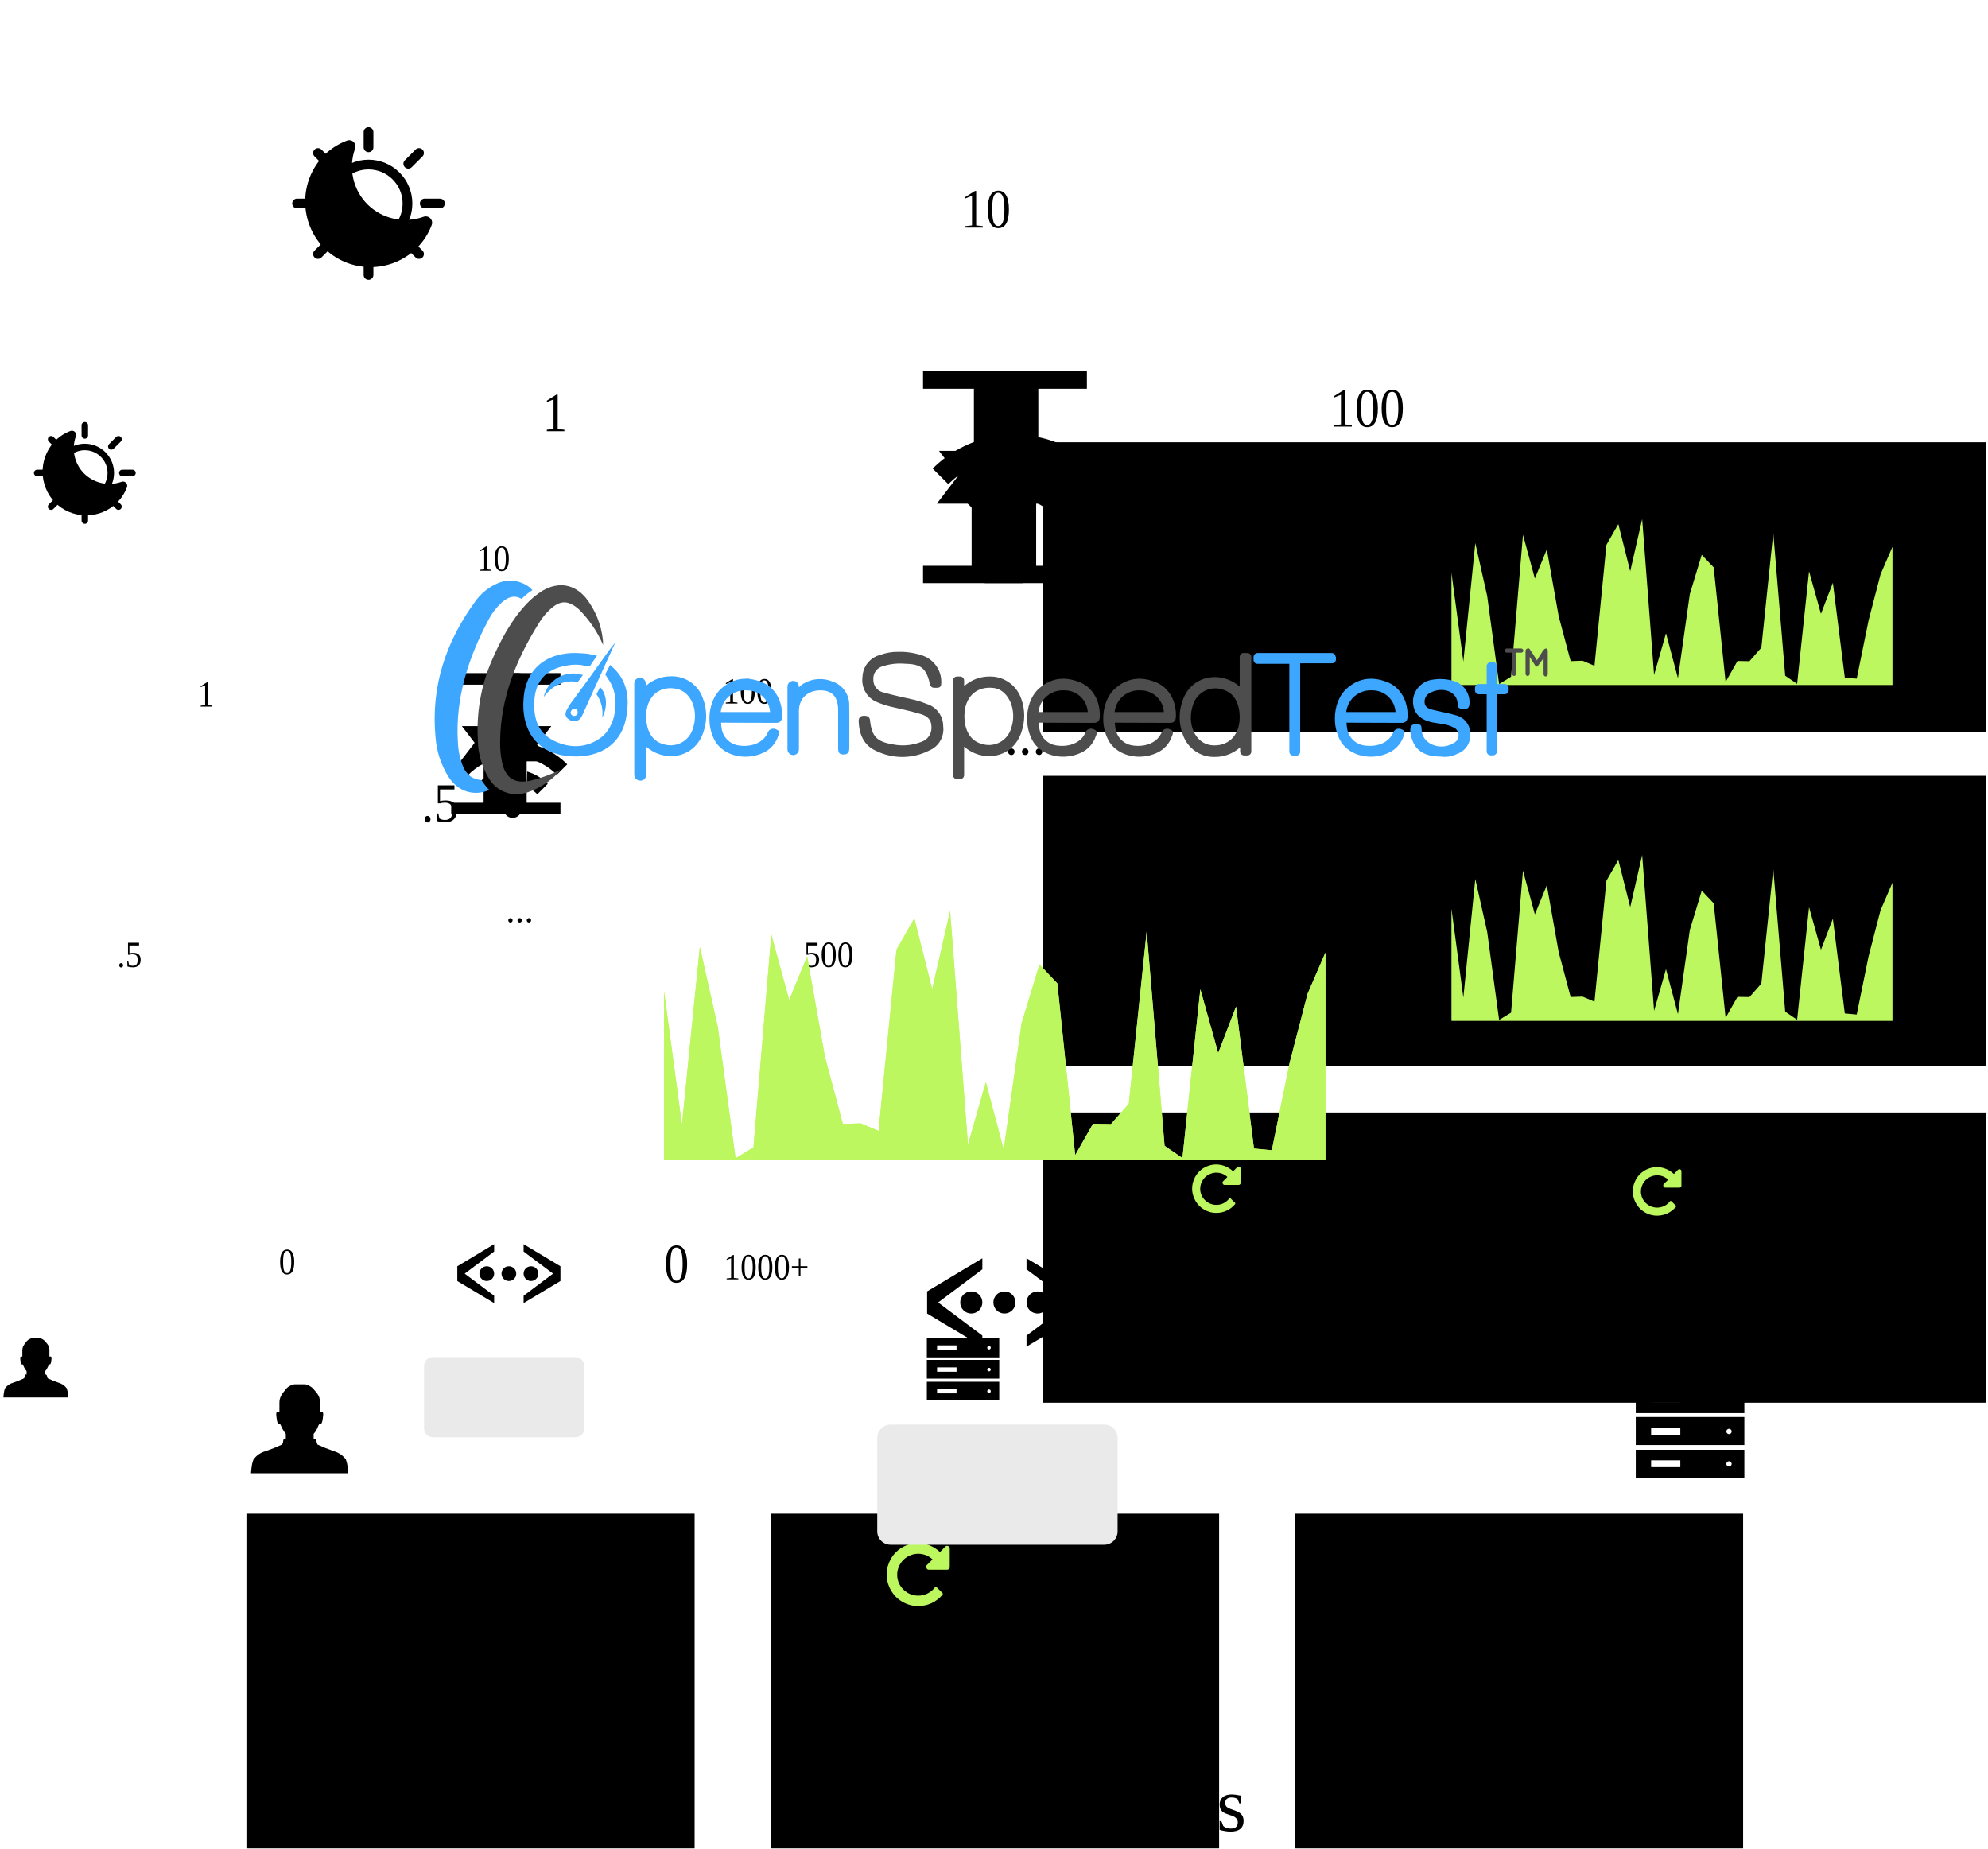
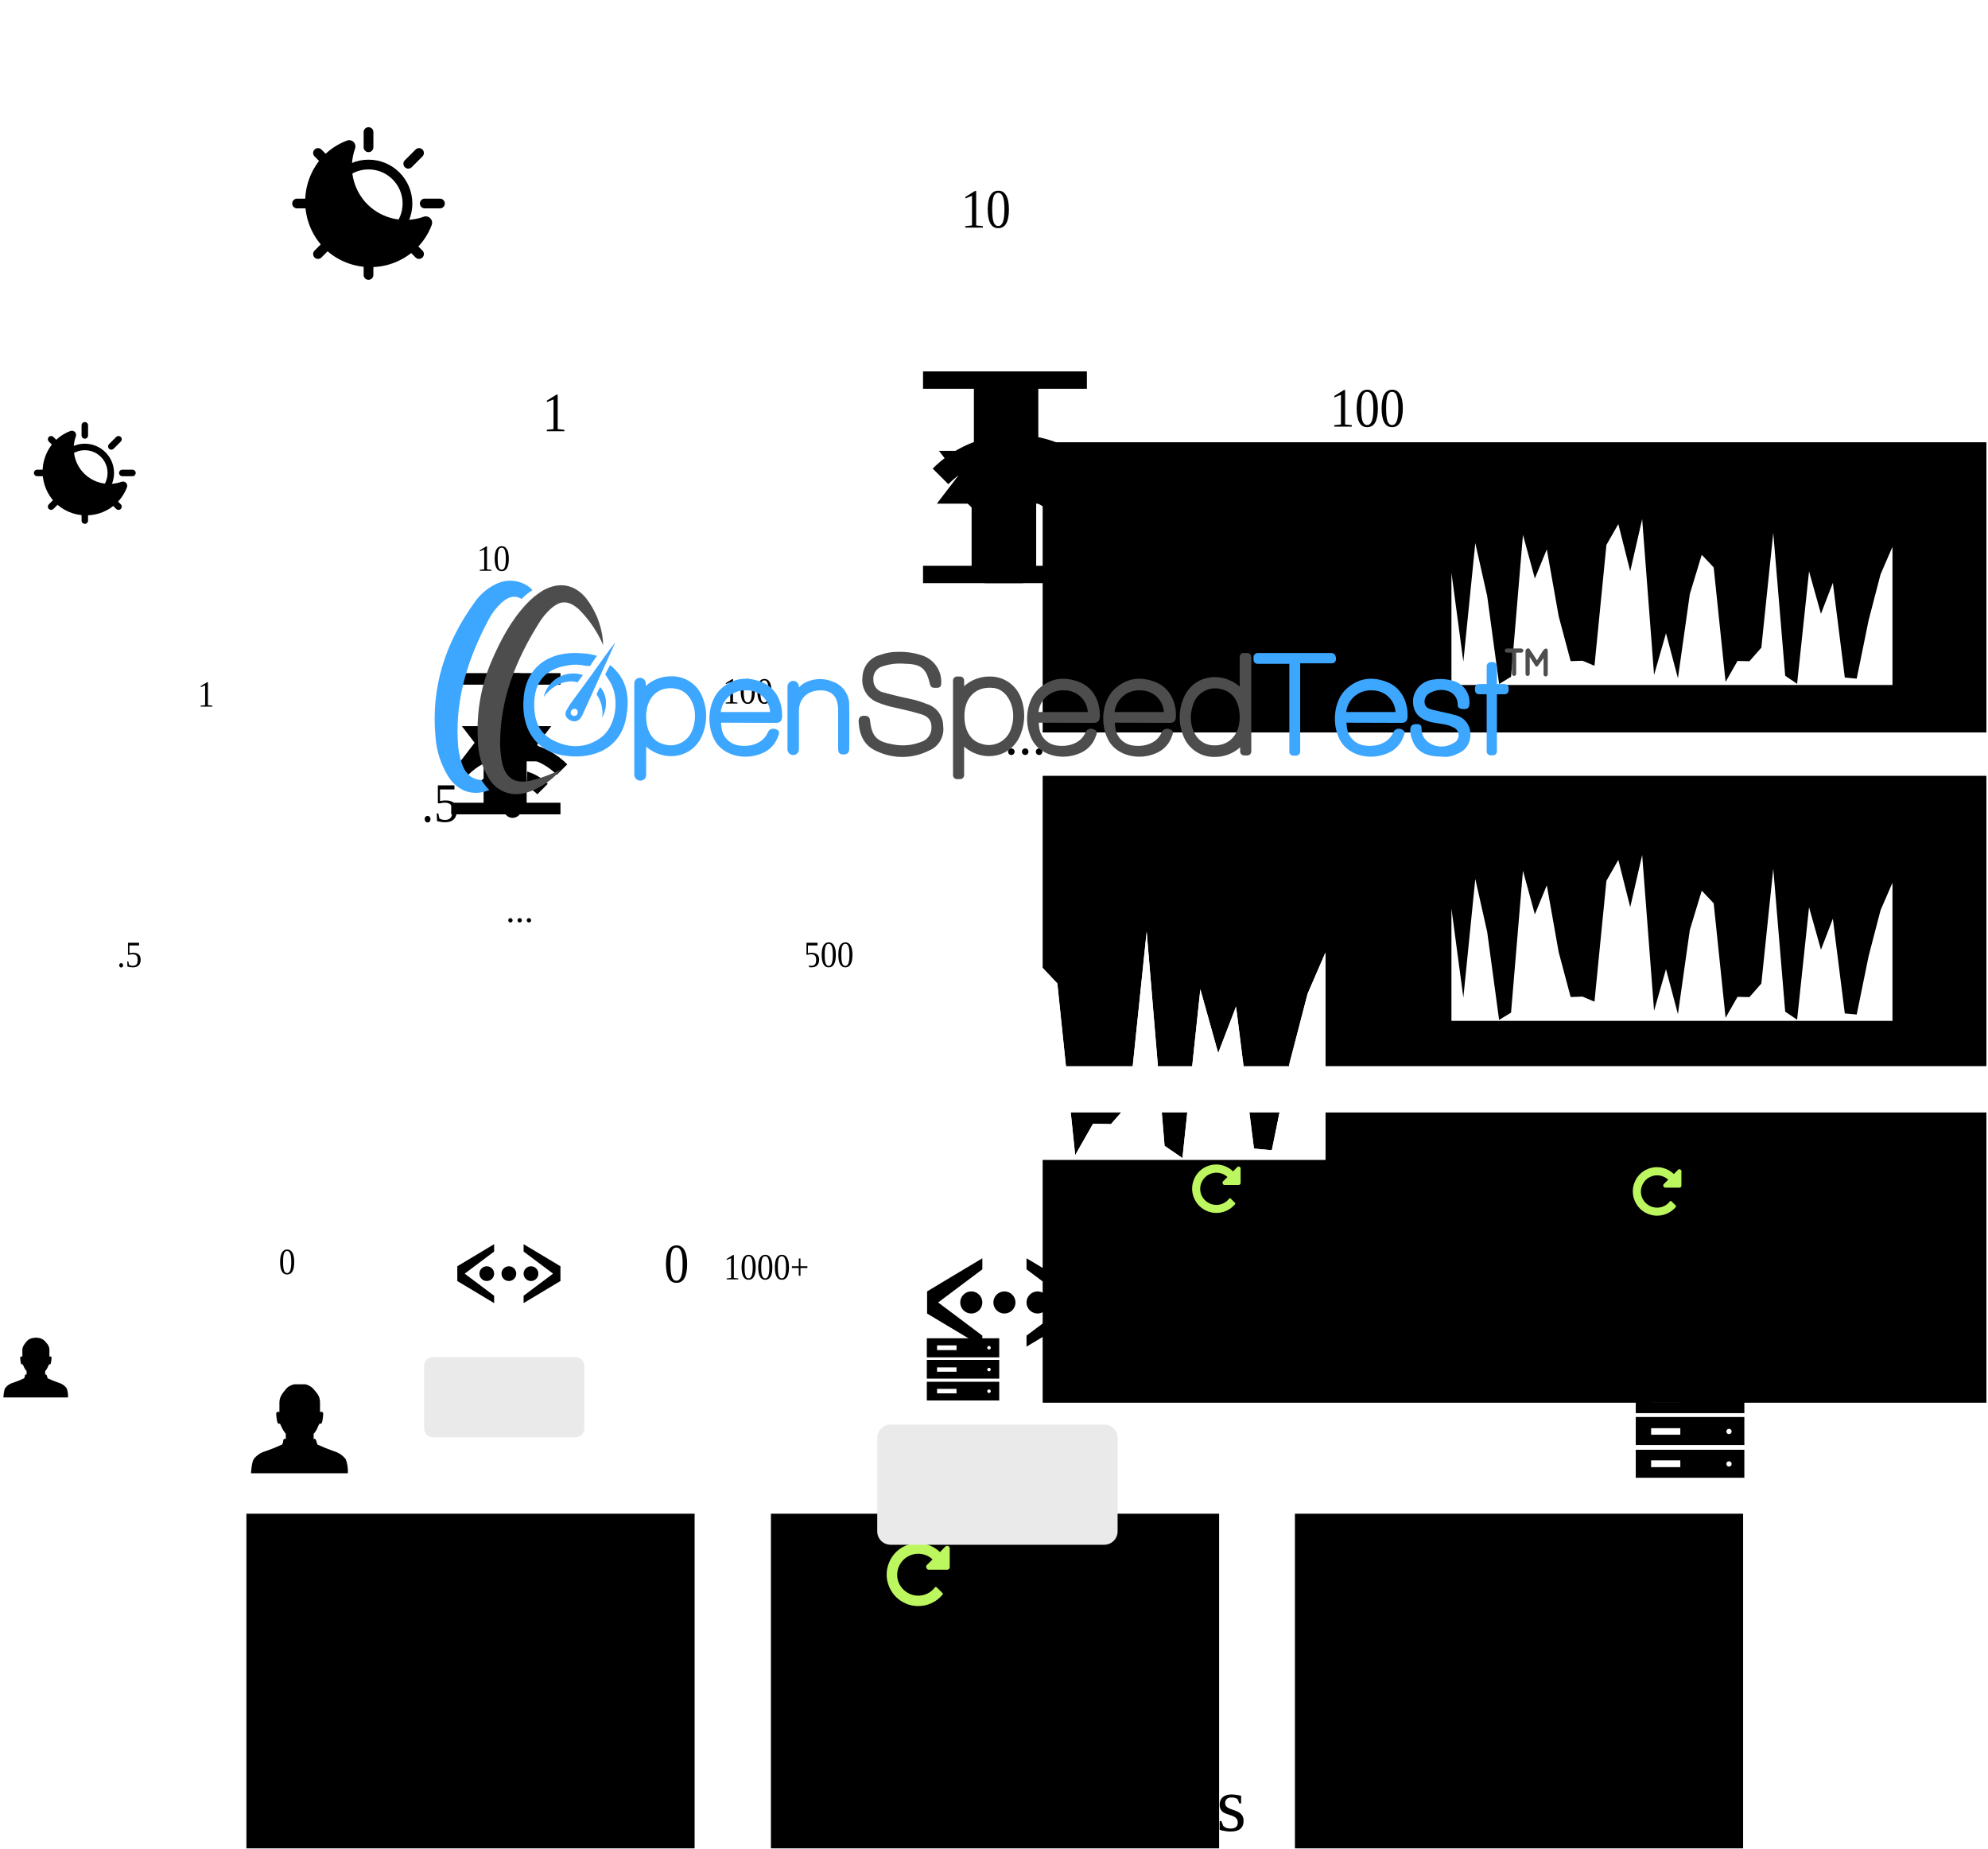
<svg xmlns="http://www.w3.org/2000/svg" xmlns:xlink="http://www.w3.org/1999/xlink" version="1.1" id="OpenSpeedtest" class="openSpeedtestApp">
  <symbol id="logo" viewBox="0 0 262.79 50.38">
    <a target="_blank" href="http://openspeedtest.com?ref=Self-Hosted-Intro&amp;run=5">
      <g>
        <path d="M39.77,15.17A27,27,0,0,0,34,6.71c-2.49-2.13-4.33-2.13-6.68,0a15.2,15.2,0,0,0-2.55,3.06c-5.4,8.59-9.17,17.68-9.31,28a22.39,22.39,0,0,0,.5,5.33C16.83,46.7,19,48,22.66,47.2a32.27,32.27,0,0,0,7-2.56c-1.78,2.63-6.47,5.4-9.38,5.68a7.44,7.44,0,0,1-7.46-3.62,17.59,17.59,0,0,1-2.62-9.16A41.31,41.31,0,0,1,13.42,19C15.55,14.1,18,9.41,21.66,5.51a18.35,18.35,0,0,1,3.91-3.2C29.33.18,33,.82,35.72,4.09a19.33,19.33,0,0,1,4,9.94Z" style="fill: #4d4d4d" />
        <path d="M12.93,49.4C9.16,51,5.47,49.76,3.2,46.2A20.53,20.53,0,0,1,.21,37C-.92,25.11,2.56,14.6,9.45,5.08A12.69,12.69,0,0,1,15.06.53a7.51,7.51,0,0,1,7.31,1,5.17,5.17,0,0,1,.71.71A14.47,14.47,0,0,0,20.53,4.3c-2.21-1.28-3.84.14-4.76.92a14.34,14.34,0,0,0-3,3.91C8,18.08,4.9,27.52,5.47,37.89a17.58,17.58,0,0,0,1,5.4c.71,1.85,1.71,3.48,4.48,3.77C11.15,47.06,12,48.69,12.93,49.4Z" style="fill: #3da6ff" />
        <path d="M109.31,16.8a16.31,16.31,0,0,1,6,.92A6.55,6.55,0,0,1,119.61,24c0,.78-.15,1.28-1,1.28s-1.42.14-1.7-.92c-.86-3.77-2.13-4.69-6-4.76a12.92,12.92,0,0,0-5,.57,3,3,0,0,0-2.34,3.19A3,3,0,0,0,106,26.39c2.48.71,4.9,1.21,7.39,1.77a22,22,0,0,1,2.77.93,5.47,5.47,0,0,1,3.9,5.25,5.44,5.44,0,0,1-3.34,5.76,14,14,0,0,1-12.35.14c-3-1.28-4.12-3.84-4.27-7,0-.93.36-1.35,1.28-1.35s1.35.28,1.42,1.21c.43,3.76,1.64,4.9,5.4,5.54a11.78,11.78,0,0,0,6.61-.57,3.45,3.45,0,0,0,2.48-3.48c0-1.64-.78-2.63-2.63-3.13-2.34-.71-4.83-1.21-7.17-1.77a22.21,22.21,0,0,1-3-1,5.61,5.61,0,0,1-3.48-6,5.55,5.55,0,0,1,4.26-5.19A11.35,11.35,0,0,1,109.31,16.8Z" style="fill: #4d4d4d" />
        <path d="M237.65,41.52c-3.84,0-6-1.35-6.89-4.05a5.87,5.87,0,0,1-.43-2.2c0-.86.36-1.42,1.28-1.42S233,33.92,233,35c0,3.55,4.41,5.26,7.53,3.34a2,2,0,0,0,1.21-1.92,2,2,0,0,0-1.35-1.84c-1.49-.79-3.2-.79-4.9-1.14-3.2-.71-4.76-2.56-4.48-5.61a5.37,5.37,0,0,1,4.69-4.48,10.83,10.83,0,0,1,4.76.29,5.24,5.24,0,0,1,3.84,5.54c-.08.78-.43,1.13-1.14,1.13s-1.63-.07-1.63-.92c.07-3.34-3.56-4.4-6.33-3a2.31,2.31,0,0,0-1.49,2.34c.07,1.14.93,1.49,1.78,1.71,1.85.49,3.83.78,5.68,1.35a4.49,4.49,0,0,1,3.34,4.54,4.62,4.62,0,0,1-3.13,4.55A6,6,0,0,1,237.65,41.52Z" style="fill: #3da6ff" />
        <path d="M35,22.27,33.74,24c-2.35-.78-5.83.43-8,3.48A7.15,7.15,0,0,1,35,22.27Z" style="fill: #3da6ff" />
        <path d="M39.56,32.35a7.75,7.75,0,0,0-1.35-5.54l.85-1.7C40.7,26.89,40.91,29.73,39.56,32.35Z" style="fill: #3da6ff" />
        <path d="M262.79,17.65h0V16.8c0-.36,0-.71-.35-.78s-.57.28-.78.5c-.43.71-.93,1.42-1.42,2.27-.57-.85-1-1.64-1.5-2.27-.14-.29-.35-.71-.78-.5s-.42.42-.42.78V22a.53.53,0,0,0,.49.5h0a.53.53,0,0,0,.5-.5v-4l1.35,2.13c.14.14.43.28.57,0l1.35-1.85v3.84a.53.53,0,0,0,.5.49h0a.53.53,0,0,0,.49-.49V17.72h0Z" style="fill: #4d4d4d" />
        <path d="M256.54,16h-3.41a.53.53,0,0,0-.49.49h0a.53.53,0,0,0,.49.5h1.21v5a.54.54,0,0,0,.5.5h0a.54.54,0,0,0,.5-.5v-5h1.2a.53.53,0,0,0,.5-.5h0A.59.59,0,0,0,256.54,16Z" style="fill: #4d4d4d" />
        <path d="M252.64,24.4h-1.85V20.14a1,1,0,0,0-.92-.93h-.57a1,1,0,0,0-.93.93V24.4h-1.84a.94.94,0,0,0-.92.92v.57a.93.93,0,0,0,.92.92h1.84v13.5a.94.94,0,0,0,.93.92h.57a.94.94,0,0,0,.92-.92V26.81h1.85a.94.94,0,0,0,.92-.92v-.57A.94.94,0,0,0,252.64,24.4Z" style="fill: #3da6ff" />
        <path d="M212.72,18a1,1,0,0,0-.92-.93H194.25a1,1,0,0,0-.92.93v.71a.94.94,0,0,0,.92.92h7.53V40.38a.94.94,0,0,0,.93.92h.71a.94.94,0,0,0,.92-.92V19.5h7.53a.94.94,0,0,0,.92-.92V18Z" style="fill: #3da6ff" />
        <path d="M190.06,39.31v0Z" style="fill: #7c7c7c" />
        <path d="M190.06,18v7c-4.4-3.84-11.43-2.77-13.49,3.34a11.48,11.48,0,0,0,.07,8,7.72,7.72,0,0,0,7.53,5.26,8.84,8.84,0,0,0,6-2.27h0v1a.94.94,0,0,0,.93.92h.78a.93.93,0,0,0,.92-.92V18a.94.94,0,0,0-.92-.93h-.78A.92.92,0,0,0,190.06,18Zm-6.82,20.81a4.79,4.79,0,0,1-1.13-.29c-3.06-1.2-4.41-5.39-3.06-9.23a5.49,5.49,0,0,1,7.11-3.55c2.48.71,3.9,3.12,3.9,6.53C190.06,36.62,187.22,39.31,183.24,38.82Z" style="fill: #4d4d4d" />
        <path d="M48.58,47.2h0a1.31,1.31,0,0,0,1.35-1.35V39.17c4.4,3.84,11.43,2.77,13.49-3.34a11.48,11.48,0,0,0-.07-8,7.7,7.7,0,0,0-7.52-5.26,8.83,8.83,0,0,0-6,2.28h0v-.57a1.31,1.31,0,0,0-1.35-1.35h0a1.31,1.31,0,0,0-1.35,1.35V45.78A1.42,1.42,0,0,0,48.58,47.2Zm8.17-21.74a6,6,0,0,1,1.13.29c3.06,1.21,4.41,5.4,3.06,9.23a5.47,5.47,0,0,1-7.1,3.55c-2.49-.71-3.91-3.12-3.91-6.53C49.93,27.67,52.7,24.83,56.75,25.46Z" style="fill: #3da6ff" />
        <path d="M228.06,33.56c1.21.07,1.64-.5,1.64-1.63.07-3.55-1.64-6.61-4.55-7.89-3.41-1.42-6.68-1.27-9.66,1.28-3.34,2.77-3.91,9-1.42,12.86,2.13,3.19,7,4.33,11.08,2.48a6.57,6.57,0,0,0,3.62-4c.29-.57.36-1.28-.35-1.5a1.51,1.51,0,0,0-1.78.15c-.28.28-.35.71-.57,1-1.13,2.06-3.83,3.05-6.74,2.56a4.77,4.77,0,0,1-3.91-4,10.21,10.21,0,0,1-.14-1.35ZM215.21,31a5.92,5.92,0,0,1,.92-2.55h0a5.81,5.81,0,0,1,5.26-2.56A5.46,5.46,0,0,1,226.85,31Z" style="fill: #3da6ff" />
        <path d="M173.37,33.56c1.21.07,1.64-.5,1.64-1.63.07-3.55-1.64-6.61-4.55-7.89-3.41-1.42-6.68-1.27-9.66,1.28-3.34,2.77-3.91,9-1.42,12.86,2.13,3.19,7,4.33,11.08,2.48a6.57,6.57,0,0,0,3.62-4c.29-.57.36-1.28-.35-1.5a1.51,1.51,0,0,0-1.78.15c-.28.28-.35.71-.57,1-1.13,2.06-3.83,3.05-6.74,2.56a4.77,4.77,0,0,1-3.91-4,10.21,10.21,0,0,1-.14-1.35ZM160.52,31a5.92,5.92,0,0,1,.92-2.55h0a5.81,5.81,0,0,1,5.26-2.56A5.46,5.46,0,0,1,172.16,31Z" style="fill: #4d4d4d" />
        <path d="M155.4,33.56c1.21.07,1.64-.5,1.64-1.63.07-3.55-1.64-6.61-4.55-7.89-3.41-1.42-6.68-1.27-9.66,1.28-3.34,2.77-3.91,9-1.42,12.86,2.13,3.19,7,4.33,11.08,2.48a6.57,6.57,0,0,0,3.62-4c.29-.57.36-1.28-.35-1.5a1.51,1.51,0,0,0-1.78.15c-.28.28-.35.71-.57,1-1.13,2.06-3.83,3.05-6.74,2.56a4.77,4.77,0,0,1-3.91-4,10.21,10.21,0,0,1-.14-1.35ZM142.55,31a5.92,5.92,0,0,1,.92-2.55h0a5.81,5.81,0,0,1,5.26-2.56A5.49,5.49,0,0,1,154.2,31Z" style="fill: #4d4d4d" />
        <path d="M80.4,33.56c1.21.07,1.63-.5,1.63-1.63.07-3.55-1.63-6.61-4.54-7.89-3.41-1.42-6.68-1.27-9.66,1.28-3.34,2.77-3.91,9-1.42,12.86,2.13,3.19,7,4.33,11.08,2.48a6.6,6.6,0,0,0,3.62-4c.28-.57.36-1.28-.36-1.5a1.49,1.49,0,0,0-1.77.15c-.28.28-.36.71-.57,1-1.14,2.06-3.83,3.05-6.75,2.56a4.75,4.75,0,0,1-3.9-4,10.21,10.21,0,0,1-.14-1.35ZM67.54,31a5.88,5.88,0,0,1,.93-2.55h0a5.8,5.8,0,0,1,5.25-2.56A5.46,5.46,0,0,1,79.19,31Z" style="fill: #3da6ff" />
        <path d="M97.87,29.51A5.77,5.77,0,0,0,94,23.83a7.7,7.7,0,0,0-7,.5,8.08,8.08,0,0,0-1,.85V25a1.35,1.35,0,1,0-2.7,0V39.81a1.35,1.35,0,0,0,2.7,0V30.65c.07-3,2.2-4.83,5.26-4.76,2.7.07,4,1.63,4,4.76v8.88c0,.92.15,1.49,1.28,1.49s1.35-.71,1.35-1.49C97.87,36.26,97.94,32.92,97.87,29.51Z" style="fill: #3da6ff" />
        <path d="M86,32.07v0Z" style="fill: #3da6ff" />
        <path d="M45.38,31.22c-1,8.66-8.16,10.86-14.13,10.15C23.65,40.52,20.38,34.7,21,27.74c.57-7.6,6.32-11.3,13.92-10.59a10.89,10.89,0,0,1,1.5.15c.78.14,1.91.42,1.91.42l-1.2,1.71-.43.71-1.21-.07A9.87,9.87,0,0,0,31.39,20c-5.11.78-7.81,3.76-7.88,9-.07,3.76,1,7,4.69,8.8s7.6,1.78,11.08-.78,4.54-9.09,2.13-13.14l-1.14-1.77,1.14-2.21C45.17,22.91,46,26.89,45.38,31.22Z" style="fill: #3da6ff" />
        <path d="M41.34,16.23h0c-3.13,4.41-6.25,8.74-9.52,13.14l-.14.29c-.07.07-.07.14-.15.28-.92,1.28-.85,2.2.29,2.91s2.34.36,3-1c2.28-5,4.55-10.09,6.89-15.2l.93-2.06ZM33.67,31.57a1,1,0,0,1-.72.36.83.83,0,0,1-.85-.85,1,1,0,0,1,.85-.86.81.81,0,0,1,.72.36A1.22,1.22,0,0,1,33.67,31.57Z" style="fill: #3da6ff" />
        <path d="M136.08,34.91a5.46,5.46,0,0,1-7.1,3.55c-2.48-.71-3.91-3.12-3.91-6.53,0-4.41,2.77-7.1,6.89-6.61a4.75,4.75,0,0,1,1.14.29C136,26.89,137.43,31.15,136.08,34.91Zm2.42-7A7.72,7.72,0,0,0,131,22.62a8.85,8.85,0,0,0-6,2.28V23.55a.94.94,0,0,0-.92-.93h-.78a.94.94,0,0,0-.92.93V45.92a.93.93,0,0,0,.92.92h.78a.93.93,0,0,0,.92-.92V39.17c4.41,3.84,11.44,2.77,13.5-3.34A11.79,11.79,0,0,0,138.5,27.88Z" style="fill: #4d4d4d" />
      </g>
      <rect fill="transparent" x="0" y="0" width="265" height="60" />
    </a>
  </symbol>
  <symbol id="mainGaugebg" viewBox="0 0 295.93 270.18">
    <path fill="none" d="M64.32,256.41a137,137,0,1,1,192.09-24.8l-.07.09a134.45,134.45,0,0,1-24.71,24.71" />
  </symbol>
  <symbol id="mainGaugeBlue" viewBox="0 0 295.93 270.18">
    <path fill="none" d="M64.32,256.41a137,137,0,1,1,192.09-24.8l-.07.09a134.45,134.45,0,0,1-24.71,24.71" />
  </symbol>
  <symbol id="mainGaugeWhite" viewBox="0 0 295.93 270.18">
    <path fill="none" d="M64.32,256.41a137,137,0,1,1,192.09-24.8l-.07.09a134.45,134.45,0,0,1-24.71,24.71" />
  </symbol>
  <symbol id="oDoMeter" viewBox="0 0 295.93 270.18">
    <text transform="translate(76.34 264.28) scale(0.9 1)">0</text>
    <text transform="translate(23.81 164.6) scale(0.9 1)">.5</text>
    <text transform="translate(50.01 80.11) scale(0.9 1)">1</text>
    <text transform="translate(140.58 36.04) scale(0.9 1)">10</text>
    <text transform="translate(220.43 79.11) scale(0.9 1)">100</text>
    <text transform="translate(246.71 164.6) scale(0.9 1)">500</text>
    <text id="oDoTopSpeed" class="oDoTop-Speed" transform="translate(220.71 265.99) scale(0.9 1)">1000+</text>
    <text id="oDoLiveSpeed" class="oDoLive-Speed" transform="translate(150 150) scale(1 1)">...</text>
    <text id="oDoLiveStatus" class="oDoLive-Status" transform="translate(151 170) scale(1 1)" />
  </symbol>
  <symbol id="progressBar" viewBox="0 0 293.53 18.38">
    <defs>
      <symbol id="personLeft" class="uiBg" viewBox="0 0 33.46 30.9">
        <path d="M32.7,4.8a7.81,7.81,0,0,1-4.1,2.8,61.42,61.42,0,0,0-5.7,2.3s-.1.3-.4,1.3-.9.6-.9.6v1.8a6.15,6.15,0,0,1,1.2,1.8,14.72,14.72,0,0,0,.8,1.7h.5c.5,0,.7,1.9.8,3.2s-1.1.8-1.1.8v3.2c0,1.9-.5,2.8-2.3,4.8s-4.7,1.8-4.7,1.8-3.1.1-4.7-1.8-2.3-3-2.3-4.8V21.1s-1.2.5-1.1-.8.3-3.2.8-3.2H10s.3-.6.8-1.7A9.62,9.62,0,0,1,12,13.6V11.8s-.8.4-.9-.6a2.26,2.26,0,0,0-.4-1.3A61.42,61.42,0,0,0,5,7.6,7.41,7.41,0,0,1,.9,4.8C.2,3.6,0,0,0,0H33.4A11.7,11.7,0,0,1,32.7,4.8Z" />
      </symbol>
      <symbol id="progressElement" class="uiBg" viewBox="0 0 409.31 10.48">
        <line id="progressbg" class="progressbg" x1="5" y1="5" x2="405" y2="5" />
      </symbol>
      <symbol id="doc" class="uiBg" viewBox="0 0 36.8 31.6">
        <path d="M0,31.6V21.9H36.8v9.7Zm15.1-6H5.2V28h9.9Zm16.5.3a.9.9,0,1,0,.9.9A.9.9,0,0,0,31.6,25.9Z" />
        <path d="M0,20.6V11.1H36.8v9.5Zm15.1-6H5.2v2.2h9.9Zm16.5.2a.9.9,0,1,0,.9.9A.9.9,0,0,0,31.6,14.8Z" />
        <path d="M0,9.5V0H36.8V9.5ZM15.1,3.6H5.2V5.9h9.9Zm16.5.2a.9.9,0,1,0,.9.9A.9.9,0,0,0,31.6,3.8Z" />
      </symbol>
    </defs>
    <g id="Progress">
      <g>
        <use width="33.46" height="30.9" transform="matrix(0.57, 0, 0, -0.57, 0, 17.49)" xlink:href="#personLeft" />
        <use width="409.31" height="10.48" transform="matrix(0.57, 0, 0, -0.57, 28.35, 13.39)" xlink:href="#progressElement" />
        <use width="36.8" height="31.6" transform="matrix(0.58, 0, 0, -0.58, 272.2, 18.38)" xlink:href="#doc" />
      </g>
    </g>
  </symbol>
  <symbol id="upSymbol" viewBox="0 0 32.21 41.62">
    <g>
      <path d="M2.71,26H9.55V38.55a2.93,2.93,0,0,0,2.78,3.07h7.13a2.94,2.94,0,0,0,2.78-3.07V26h6.84L15.89,8.8Z" />
      <rect width="32.21" height="3.41" />
    </g>
  </symbol>
  <symbol id="downSymbol" viewBox="0 0 32.21 41.62">
    <g>
      <path d="M29.51,15.62H22.66V3.08A2.94,2.94,0,0,0,19.88,0H12.76A2.94,2.94,0,0,0,10,3.08V15.62H3.14l13.18,17.2Z" />
      <rect y="38.21" width="32.21" height="3.41" />
    </g>
  </symbol>
  <symbol id="resultCard" viewBox="0 0 278.13 85.49">
    <g>
      <rect width="278.13" height="85.49" />
    </g>
  </symbol>
  <symbol id="resultCardMob" viewBox="0 0 88.1 65.79">
    <g>
      <rect width="88.1" height="65.79" />
    </g>
  </symbol>
  <symbol id="downloadRc1" viewBox="0 0 66.93 13.85">
    <g>
      <text transform="translate(0 10.52)" class="rtext">DOWNLOAD</text>
    </g>
  </symbol>
  <symbol id="uploadRc2" viewBox="0 0 46.73 13.85">
    <g>
      <text transform="translate(0 10.52)" class="rtext">UPLOAD</text>
    </g>
  </symbol>
  <symbol id="pingSymbol" viewBox="0 0 14.28 14.28">
    <g>
      <path d="M13.92.64a.55.55,0,0,0-.65.13L12.06,2A7.21,7.21,0,0,0,9.79.52a7,7,0,0,0-5.42,0,7,7,0,0,0-3.8,3.8,7,7,0,0,0,0,5.54,7.23,7.23,0,0,0,1.52,2.28,7.25,7.25,0,0,0,2.28,1.53,6.89,6.89,0,0,0,2.77.56,7.12,7.12,0,0,0,5.5-2.57.31.31,0,0,0,.07-.21.23.23,0,0,0-.09-.19L11.35,10a.36.36,0,0,0-.24-.09.27.27,0,0,0-.21.11,4.61,4.61,0,0,1-1.67,1.37,4.68,4.68,0,0,1-2.09.48,4.75,4.75,0,0,1-3.36-1.39A4.84,4.84,0,0,1,2.76,9a4.68,4.68,0,0,1-.38-1.85A4.63,4.63,0,0,1,2.76,5.3,4.74,4.74,0,0,1,5.3,2.76a4.72,4.72,0,0,1,5.09.9L9.1,4.94A.54.54,0,0,0,9,5.58.56.56,0,0,0,9.52,6h4.17a.61.61,0,0,0,.42-.17.57.57,0,0,0,.17-.42V1.19a.56.56,0,0,0-.36-.55Z" style="fill: #bdf760" />
    </g>
  </symbol>
  <symbol id="pingRc3" viewBox="0 0 28.43 13.85">
    <g>
      <text transform="translate(0 10.52)" class="rtext">PING</text>
    </g>
  </symbol>
  <symbol id="jitterRc3" viewBox="0 0 39.95 13.85">
    <text class="rtext" transform="translate(0 9.64)">JITTER</text>
  </symbol>
  <symbol id="downResultC1" viewBox="0 0 53.35 39.8">
    <text id="downResult" transform="translate(0 20.07)" class="rtextnum">---</text>
    <text x="0" y="35" class="rtextmbms">Mbps</text>
  </symbol>
  <symbol id="upResultC2" viewBox="0 0 53.35 39.8">
    <text id="upRestxt" transform="translate(0 20.07)" class="rtextnum">---</text>
    <text x="0" y="36.09" class="rtextmbms">Mbps</text>
  </symbol>
  <symbol id="pingResultC3" viewBox="0 0 40.01 39.79">
    <text transform="translate(0 20.07)" id="pingResult" class="rtextnum">--</text>
    <text x="0" y="35" class="rtextmbms">ms</text>
  </symbol>
  <symbol id="jitterResultC3" viewBox="0 0 21.99 39.79">
    <text id="jitterDesk" transform="translate(2.33 20.07)" class="rtextnum">--</text>
    <text x="2" y="35" xml:space="preserve" class="rtextmbms">ms</text>
  </symbol>
  <symbol style="fill: url(#gradient)" id="graphc1" viewBox="0 0 200 100">
    <polygon points="0,50 0.00,16.91 3.51,43.13 7.03,8.17 10.54,23.80 14.05,49.71 17.57,47.57 21.08,5.73 24.59,18.61 28.11,10.03 31.62,29.77 35.14,42.97 38.65,42.85 42.16,44.34 45.68,8.71 49.19,2.56 52.70,16.48 56.22,1.10 59.73,47.04 63.24,34.75 66.76,48.00 70.27,23.19 73.78,11.62 77.30,15.34 80.81,49.09 84.32,42.92 87.84,42.99 91.35,38.99 94.86,5.15 98.38,47.27 101.89,49.66 105.41,16.49 108.92,29.03 112.43,19.89 115.95,47.80 119.46,48.13 122.97,30.92 126.49,17.38 130.00,9.27 130,50" class="line" />
  </symbol>
  <symbol style="fill: url(#gradient)" id="graphc2" viewBox="0 0 200 100">
    <polygon points="0,50 0.00,16.91 3.51,43.13 7.03,8.17 10.54,23.80 14.05,49.71 17.57,47.57 21.08,5.73 24.59,18.61 28.11,10.03 31.62,29.77 35.14,42.97 38.65,42.85 42.16,44.34 45.68,8.71 49.19,2.56 52.70,16.48 56.22,1.10 59.73,47.04 63.24,34.75 66.76,48.00 70.27,23.19 73.78,11.62 77.30,15.34 80.81,49.09 84.32,42.92 87.84,42.99 91.35,38.99 94.86,5.15 98.38,47.27 101.89,49.66 105.41,16.49 108.92,29.03 112.43,19.89 115.95,47.80 119.46,48.13 122.97,30.92 126.49,17.38 130.00,9.27 130,50" class="line2" />
  </symbol>
  <symbol id="jitterMob" viewBox="0 0 58.1 35.77">
    <text id="pingMobres" transform="translate(11.07 18.05)" class="rtextnum">--</text>
    <text x="-8" y="33.46" class="rtextmbms">Jitter</text>
    <text id="JitterResultMon" x="17" y="33.46" class="jitter-Mob">--</text>
    <text id="JitterResultms" x="36" y="33.46" class="rtextmbms">ms</text>
  </symbol>
  <symbol id="settings" viewBox="0 0 100 125">
    <rect fill="transparent" x="0" y="25" width="100" height="50" />
    <path d="M36.43,29.64,9.29,50,36.43,70.36v6.78L2.5,56.79V43.21L36.43,22.86Z" />
    <path d="M63.57,70.36,90.71,50,63.57,29.64V22.86L97.5,43.21V56.79L63.57,77.14Z" />
    <circle cx="29.64" cy="50" r="6.79" />
    <circle cx="50" cy="50" r="6.79" />
    <circle cx="70.36" cy="50" r="6.79" />
  </symbol>
  <symbol id="playButton" style="fill: #eaeaea" viewBox="0 0 191.255 191.255">
    <rect width="180" height="90" rx="10" ry="10" class="startButton" />
    <text class="buttonTxt" x="90" y="60">Start</text>
  </symbol>
  <symbol id="introProgress" viewBox="0 0 409.31 10.48">
    <line x1="5" y1="5" x2="405" y2="5" />
  </symbol>
  <symbol id="ConnectError" viewBox="0 0 489.6 489.6">
    <a target="_blank" href="https://openspeedtest.com/FAQ.php?ref=NetworkError">
      <g>
        <g>
          <path d="M179.6,235.6c-33.7,10.3-65.5,28.5-92.2,55.1l46.6,46.6c13.9-13.9,30.1-24.8,47.6-32.5L179.6,235.6z" />
          <path d="M175.8,109C111.3,122,49.9,153.4,0,203.3l46.6,46.6c37.5-37.5,83.1-61.9,131.2-73.7L175.8,109z" />
          <path d="M313.8,109l-2,67.3c48.1,11.8,93.7,36.2,131.2,73.7l46.6-46.6C439.8,153.4,378.3,122,313.8,109z" />
          <path d="M307.9,304.8c17.5,7.7,33.7,18.6,47.7,32.6l46.6-46.6c-26.6-26.6-58.5-44.9-92.2-55.2L307.9,304.8z" />
        </g>
        <circle cx="244.8" cy="403.2" r="40" />
        <g>
          <path d="M260.6,330.4h-31.7c-8.3,0-15.1-6.6-15.3-14.9L206,62.2c-0.3-8.6,6.7-15.8,15.3-15.8h47c8.6,0,15.6,7.1,15.3,15.8                  l-7.7,253.3C275.7,323.8,268.9,330.4,260.6,330.4z" />
        </g>
      </g>
    </a>
  </symbol>
  <symbol id="light" viewBox="0 0 512 512">
    <g>
      <path d="M256,108.936c-81.091,0-147.064,65.973-147.064,147.064S174.909,403.064,256,403.064S403.064,337.091,403.064,256         S337.091,108.936,256,108.936z M256,370.383c-63.071,0-114.383-51.312-114.383-114.383c0-63.071,51.312-114.383,114.383-114.383         c63.071,0,114.383,51.312,114.383,114.383C370.383,319.071,319.071,370.383,256,370.383z" />
      <path d="M256,83.708c9.024,0,16.34-7.316,16.34-16.34V16.34C272.34,7.316,265.024,0,256,0c-9.024,0-16.34,7.316-16.34,16.34         v51.027C239.66,76.391,246.976,83.708,256,83.708z" />
      <path d="M256,428.292c-9.024,0-16.34,7.316-16.34,16.34v51.027c0,9.024,7.316,16.34,16.34,16.34c9.024,0,16.34-7.316,16.34-16.34         v-51.027C272.34,435.609,265.024,428.292,256,428.292z" />
      <path d="M111.062,134.171c6.38,6.381,16.727,6.381,23.109,0c6.381-6.38,6.381-16.727,0-23.109L98.089,74.981         c-6.38-6.381-16.727-6.381-23.109,0c-6.381,6.38-6.381,16.727,0,23.109L111.062,134.171z" />
      <path d="M400.938,377.829c-6.38-6.381-16.727-6.38-23.109,0c-6.381,6.38-6.381,16.727,0,23.109l36.081,36.082         c6.38,6.382,16.727,6.382,23.109,0c6.382-6.38,6.382-16.727,0-23.109L400.938,377.829z" />
      <path d="M83.708,256c0-9.024-7.316-16.34-16.34-16.34H16.34C7.316,239.66,0,246.976,0,256c0,9.024,7.316,16.34,16.34,16.34         h51.027C76.391,272.34,83.708,265.024,83.708,256z" />
      <path d="M495.66,239.66h-51.027c-9.024,0-16.34,7.316-16.34,16.34c0,9.024,7.316,16.34,16.34,16.34h51.027         c9.024,0,16.34-7.316,16.34-16.34C512,246.976,504.684,239.66,495.66,239.66z" />
      <path d="M111.062,377.829l-36.081,36.082c-6.381,6.382-6.381,16.727,0,23.109c6.38,6.382,16.727,6.383,23.109,0l36.081-36.082         c6.381-6.381,6.381-16.727,0-23.109C127.79,371.447,117.443,371.447,111.062,377.829z" />
      <path d="M400.938,134.171l36.081-36.082c6.382-6.381,6.382-16.727,0-23.109c-6.38-6.381-16.727-6.381-23.109,0l-36.081,36.082         c-6.381,6.381-6.381,16.727,0,23.109C384.21,140.552,394.557,140.553,400.938,134.171z" />
    </g>
    <rect fill="none" width="512" cursor="pointer" pointer-events="visible" height="512" />
  </symbol>
  <symbol id="dark" viewBox="0 0 1024 1024">
    <path d="M524.8 938.667h-4.267a439.893 439.893 0 0 1-313.173-134.4 446.293 446.293 0 0 1-11.093-597.333 432.213 432.213 0 0 1 170.667-116.907 42.667 42.667 0 0 1 45.227 9.387 42.667 42.667 0 0 1 10.24 42.667 358.4 358.4 0 0 0 82.773 375.893 361.387 361.387 0 0 0 376.747 82.773 42.667 42.667 0 0 1 54.187 55.04A433.493 433.493 0 0 1 836.267 810.667a438.613 438.613 0 0 1-311.467 128z" />
  </symbol>
  <a id="resultsData">
    <svg class="Desktop" viewBox="0 0 586 346">
      <g id="UI-Desk">
        <use id="mainGaugebg-Desk" class="main-Gaugebg" xlink:href="#mainGaugebg" x="10.28" y="36.11" width="273.94" height="245.39" />
        <use id="mainGaugeBlue-Desk" class="main-GaugeBlue" xlink:href="#mainGaugeBlue" x="10.28" y="36.11" width="273.94" height="245.39" />
        <use id="mainGaugeWhite-Desk" class="main-GaugeWhite" xlink:href="#mainGaugeWhite" x="10.28" y="36.11" width="273.94" height="245.39" />
        <use xlink:href="#resultCard" class="Cards" x="307.4" y="31" width="278.1" height="85.5">
						</use>
        <use xlink:href="#resultCard" class="Cards" x="307.4" y="129.3" width="278.1" height="85.5">
						</use>
        <use xlink:href="#resultCard" class="Cards" x="307.4" y="228.5" width="278.1" height="85.5">
						</use>
        <use id="downSymbolDesk" xlink:href="#downSymbol" class="Desktop" x="133" y="99" width="32.21" height="41.62" />
        <use id="upSymbolDesk" xlink:href="#upSymbol" class="Desktop" x="133" y="99" width="32.21" height="41.62" />
        <use id="ConnectErrorDesk" xlink:href="#ConnectError" class="ConnectError" x="135" y="107.8" width="32.21" height="41.62" />
        <use class="oDo-Meter" xlink:href="#oDoMeter" x="10.28" y="36.11" width="273.94" height="245.39" />
        <use xlink:href="#progressBar" x="1" y="295" width="293.53" height="18.38" />
        <use id="progressStatus-Desk" class="intro-Progress" xlink:href="#introProgress" x="29" y="295" width="234" height="21" />
        <use xlink:href="#downloadRc1" x="335.05" y="50.28" width="67" height="16">
						</use>
        <use xlink:href="#uploadRc2" x="345.33" y="145.2" width="47" height="16">
						</use>
        <use xlink:href="#pingSymbol" x="351.4" y="243.8" width="14.3" height="14.4" />
        <use xlink:href="#pingSymbol" x="481.3" y="244.6" width="14.33" height="14.4" />
        <use xlink:href="#pingRc3" x="367.01" y="244.68" width="28" height="16">
						</use>
        <use xlink:href="#jitterRc3" x="495.61" y="246.3" width="39.95" height="13.85">
						</use>
        <use xlink:href="#upSymbol" class="Symbol" x="329" y="146.5" width="11.8" height="13.9" />
        <use xlink:href="#downSymbol" class="Symbol" x="318.7" y="51.9" width="11.8" height="13.8" />
        <use xlink:href="#graphc2" x="427.84" y="134" width="200" height="135">
						</use>
        <use xlink:href="#graphc1" x="427.84" y="35" width="200" height="135">
						</use>
        <use xlink:href="#downResultC1" x="298" y="67.21" width="200" height="45.1">
						</use>
        <use xlink:href="#upResultC2" x="298" y="162.13" width="200" height="45.1">
						</use>
        <use xlink:href="#pingResultC3" x="303.73" y="261.55" width="200" height="45.1">
						</use>
        <use xlink:href="#jitterResultC3" x="420.04" y="262.17" width="200" height="45.1">
						</use>
      </g>
      <g id="intro-Desk">
        <use id="deskStart" class="deskStart" xlink:href="#mainGaugebg" x="10.28" y="36.11" width="273.94" height="245.39" />
        <use xlink:href="#resultCard" class="Cards" x="307.4" y="31" width="278.1" height="85.5" />
        <use xlink:href="#resultCard" class="Cards" x="307.4" y="228.5" width="278.1" height="85.5" />
        <use xlink:href="#resultCard" class="Cards" x="307.4" y="129.3" width="278.1" height="85.5" />
        <use xlink:href="#downloadRc1" x="335.05" y="50.28" width="67" height="16">
						</use>
        <use xlink:href="#uploadRc2" x="345.33" y="145.2" width="47" height="16">
						</use>
        <use xlink:href="#pingSymbol" x="351.4" y="243.8" width="14.3" height="14.4" />
        <use xlink:href="#pingSymbol" x="481.3" y="244.6" width="14.33" height="14.4" />
        <use xlink:href="#pingRc3" x="367.01" y="244.68" width="28" height="16">
						</use>
        <use xlink:href="#jitterRc3" x="495.61" y="246.3" width="39.95" height="13.85">
						</use>
        <use xlink:href="#upSymbol" class="Symbol" x="329" y="146.5" width="11.8" height="13.9" />
        <use xlink:href="#downSymbol" class="Symbol" x="318.7" y="51.9" width="11.8" height="13.8" />
        <use xlink:href="#graphc2" x="427.84" y="134" width="200" height="135">
						</use>
        <use xlink:href="#graphc1" x="427.84" y="35" width="200" height="135">
						</use>
        <use xlink:href="#downResultC1" x="298" y="67.21" width="200" height="45.1">
						</use>
        <use xlink:href="#upResultC2" x="298" y="162.13" width="200" height="45.1">
						</use>
        <use xlink:href="#pingResultC3" x="303.73" y="261.55" width="200" height="45.1">
						</use>
        <use xlink:href="#jitterResultC3" x="420.04" y="262.17" width="200" height="45.1">
						</use>
        <use id="nightmode" class="darkmode" xlink:href="#dark" x="10" y="25" width="30" height="30" />
        <use id="daymode" class="darkmode" xlink:href="#light" x="10" y="25" width="30" height="30" />
        <use id="startButtonDesk" class="startButton" xlink:href="#playButton" x="125" y="300.6" width="50.2" height="50.2">
						</use>
        <use id="settingsDesk" class="Startsettings" xlink:href="#settings" x="100" y="260" width="100" height="40">
						</use>
        <use class="Desktop" id="ipDesk" xlink:href="#YourIP" x="7" y="70" />
      </g>
    </svg>
    <svg class="Mobile" viewBox="0 0 295.9 363.3">
      <g id="UI-Mob">
        <use id="mainGaugebg-Mob" class="main-Gaugebg" xlink:href="#mainGaugebg" x="11.18" y="12" width="273.94" height="245.39" />
        <use id="mainGaugeBlue-Mob" class="main-GaugeBlue" xlink:href="#mainGaugeBlue" x="11.18" y="12" width="273.94" height="245.39" />
        <use id="mainGaugeWhite-Mob" class="main-GaugeWhite" xlink:href="#mainGaugeWhite" x="11.18" y="12" width="273.94" height="245.39" />
        <use xlink:href="#resultCardMob" class="Cards" x="1" y="297.52" width="88.1" height="65.8">
						</use>
        <use xlink:href="#resultCardMob" class="Cards" x="104.1" y="297.52" width="88.1" height="65.8">
						</use>
        <use xlink:href="#resultCardMob" class="Cards" x="207.1" y="297.52" width="88.1" height="65.8">
						</use>
        <use id="upSymbolMob" xlink:href="#upSymbol" class="Mobile" x="134" y="73" width="32.21" height="41.62" />
        <use id="downSymbolMob" xlink:href="#downSymbol" class="Mobile" x="134" y="73" width="32.21" height="41.62" />
        <use id="ConnectErrorMob" xlink:href="#ConnectError" class="ConnectError" x="135.9" y="74.02" width="32.21" height="41.62" />
        <use class="oDo-Meter" xlink:href="#oDoMeter" x="11.18" y="12" width="273.94" height="245.39" />
        <use xlink:href="#progressBar" x="1.9" y="272.08" width="293.53" height="18.38" />
        <use id="progressStatus-Mob" class="intro-Progress" xlink:href="#introProgress" x="29" y="272" width="234.5" height="21.5" />
        <use xlink:href="#downloadRc1" x="22.36" y="301.63" width="60" height="15">
						</use>
        <use xlink:href="#uploadRc2" x="237.51" y="301.64" width="42" height="15">
						</use>
        <use xlink:href="#pingRc3" x="143.88" y="301.72" width="26" height="15">
						</use>
        <use xlink:href="#upSymbol" class="Symbol" x="221.8" y="303.42" width="12.3" height="10.6" />
        <use xlink:href="#downSymbol" class="Symbol" x="7.7" y="303.42" width="10.6" height="12.4" />
        <use xlink:href="#pingSymbol" x="126.8" y="303.32" width="12.5" height="12.4" />
        <use id="graphMob1" xlink:href="#graphc1" x="83.1" y="160.45" width="200" height="135">
						</use>
        <use id="graphMob2" xlink:href="#graphc2" x="83.1" y="160.45" width="200" height="135">
						</use>
        <use xlink:href="#jitterMob" x="71.14" y="317.65" width="200" height="45.1">
						</use>
        <use xlink:href="#upResultC2" x="182" y="317.67" width="200" height="45.1">
						</use>
        <use xlink:href="#downResultC1" x="-25" y="317.64" width="200" height="45.1">
						</use>
      </g>
      <g id="intro-Mob">
        <use id="nightmode-Mob" class="darkmode" xlink:href="#dark" x="10" y="25" width="30" height="30" />
        <use id="daymode-Mob" class="darkmode" xlink:href="#light" x="10" y="25" width="30" height="30" />
        <use id="logo-Desk" xlink:href="#logo" x="38" y="110" width="218.8" height="50.22" />
        <use id="deskStartMob" class="deskStart" xlink:href="#mainGaugebg" x="11.18" y="12" width="273.94" height="245.39" />
        <use id="startButtonMob" class="startButton" xlink:href="#playButton" x="125" y="280" width="50.2" height="50.2">
						</use>
        <use id="settingsMob" class="Startsettings" xlink:href="#settings" x="100" y="240" width="100" height="40">
						</use>
        <use class="Mobile" id="ipMob" xlink:href="#YourIP" x="11" y="49" />
      </g>
    </svg>
  </a>
  <linearGradient id="gradient" x1="0%" y1="0%" x2="0%" y2="100%">
-     <stop offset="0%" stop-color="#bdf760" />
-     <stop offset="100%" stop-color="#bdf760" />
+     <stop offset="0%" stop-color="#fff" />
+     <stop offset="100%" stop-color="#fff" />
  </linearGradient>
  <radialGradient id="RadialGradient1">
-     <stop offset="0%" stop-color="#bdf760" />
-     <stop offset="100%" stop-color="#bdf760" />
+     <stop offset="0%" stop-color="#fff" />
+     <stop offset="100%" stop-color="#fff" />
  </radialGradient>
</svg>
